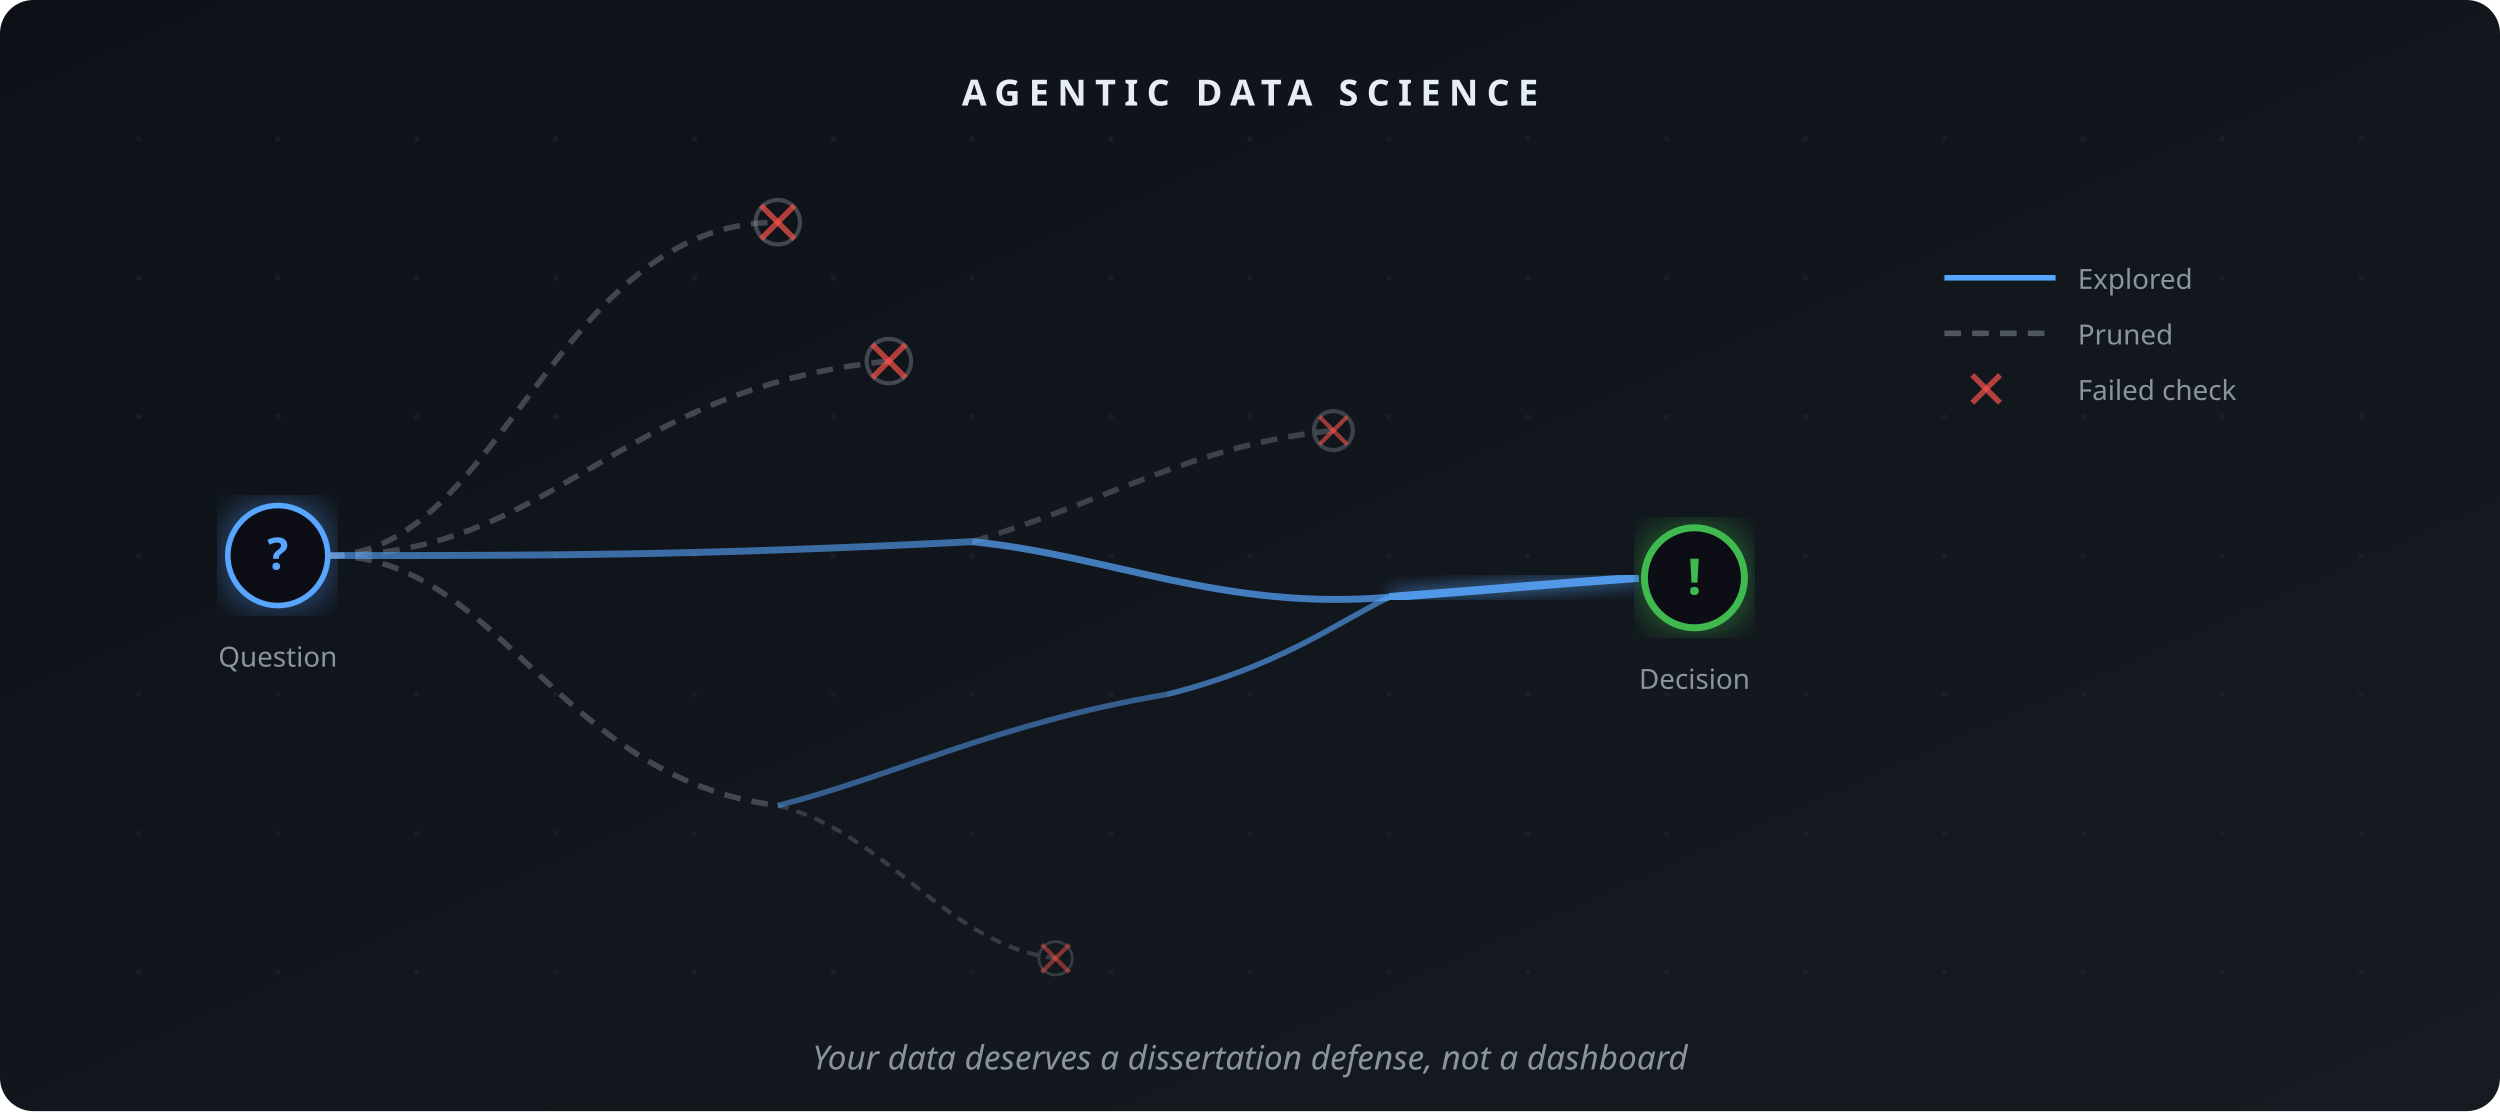
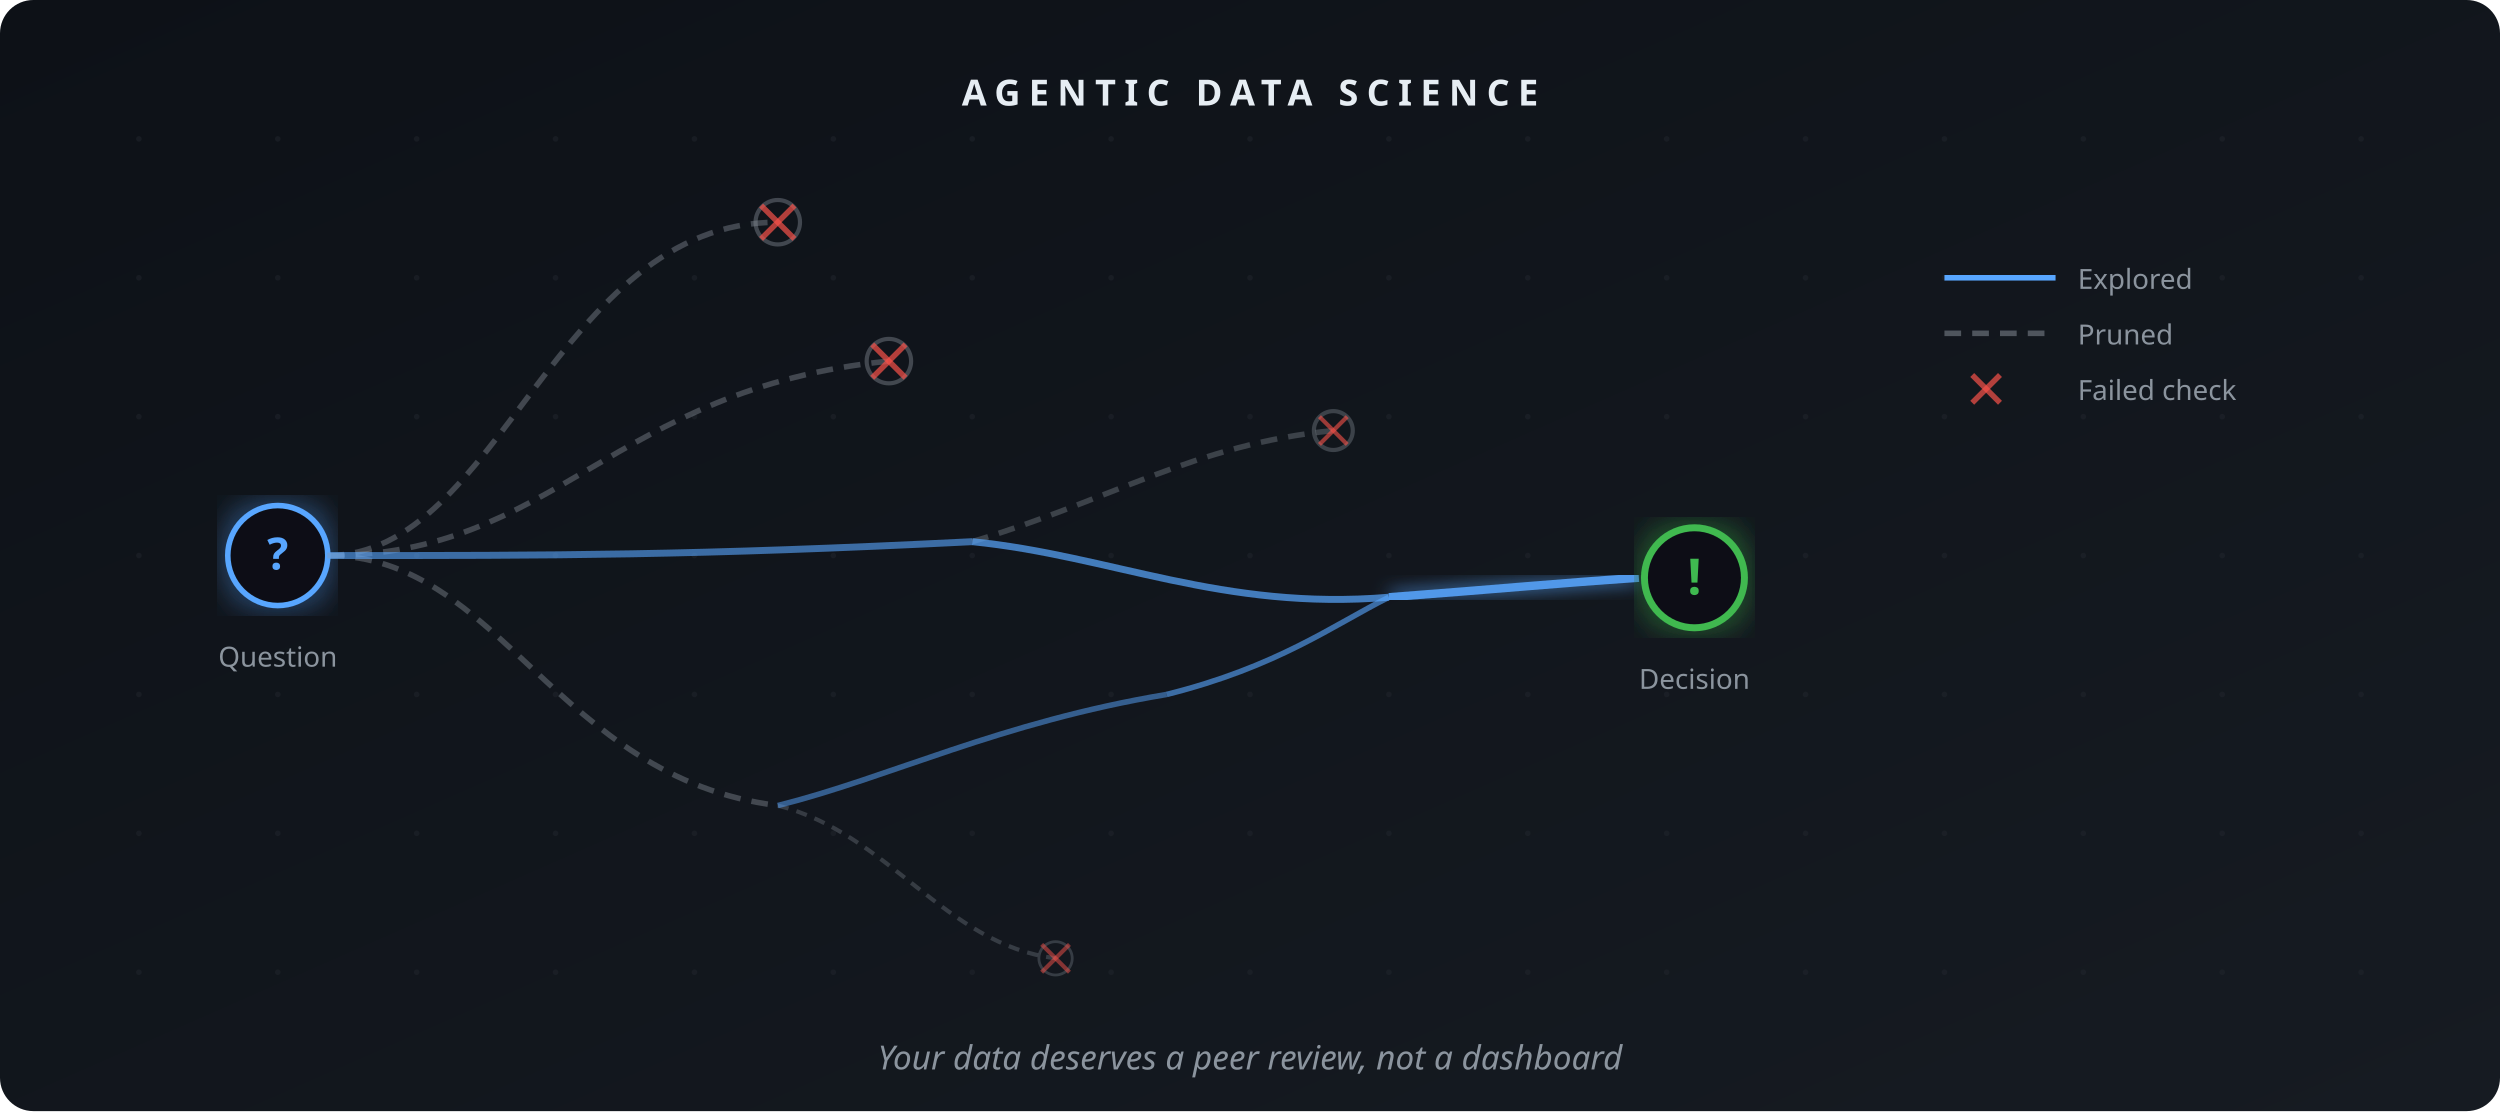
<svg xmlns="http://www.w3.org/2000/svg" viewBox="0 0 900 400" font-family="'Segoe UI', system-ui, -apple-system, sans-serif">
  <defs>
    <linearGradient id="bg" x1="0%" y1="0%" x2="100%" y2="100%">
      <stop offset="0%" style="stop-color:#0d1117" />
      <stop offset="100%" style="stop-color:#161b22" />
    </linearGradient>
    <linearGradient id="pathGood" x1="0%" y1="0%" x2="100%" y2="0%">
      <stop offset="0%" style="stop-color:#58a6ff;stop-opacity:0.3" />
      <stop offset="100%" style="stop-color:#58a6ff;stop-opacity:1" />
    </linearGradient>
    <linearGradient id="pathFade" x1="0%" y1="0%" x2="100%" y2="0%">
      <stop offset="0%" style="stop-color:#8b949e;stop-opacity:0.3" />
      <stop offset="100%" style="stop-color:#8b949e;stop-opacity:0.6" />
    </linearGradient>
    <filter id="glow">
      <feGaussianBlur stdDeviation="3" result="blur" />
      <feMerge>
        <feMergeNode in="blur" />
        <feMergeNode in="SourceGraphic" />
      </feMerge>
    </filter>
    <filter id="glowStrong">
      <feGaussianBlur stdDeviation="6" result="blur" />
      <feMerge>
        <feMergeNode in="blur" />
        <feMergeNode in="SourceGraphic" />
      </feMerge>
    </filter>
  </defs>
  <rect width="900" height="400" fill="url(#bg)" rx="12" />
  <g fill="#21262d" opacity="0.5">
    <circle cx="50" cy="50" r="1" />
    <circle cx="100" cy="50" r="1" />
    <circle cx="150" cy="50" r="1" />
    <circle cx="200" cy="50" r="1" />
    <circle cx="250" cy="50" r="1" />
    <circle cx="300" cy="50" r="1" />
    <circle cx="350" cy="50" r="1" />
    <circle cx="400" cy="50" r="1" />
    <circle cx="450" cy="50" r="1" />
    <circle cx="500" cy="50" r="1" />
    <circle cx="550" cy="50" r="1" />
    <circle cx="600" cy="50" r="1" />
    <circle cx="650" cy="50" r="1" />
    <circle cx="700" cy="50" r="1" />
    <circle cx="750" cy="50" r="1" />
    <circle cx="800" cy="50" r="1" />
    <circle cx="850" cy="50" r="1" />
    <circle cx="50" cy="100" r="1" />
    <circle cx="100" cy="100" r="1" />
    <circle cx="150" cy="100" r="1" />
    <circle cx="200" cy="100" r="1" />
    <circle cx="250" cy="100" r="1" />
    <circle cx="300" cy="100" r="1" />
    <circle cx="350" cy="100" r="1" />
    <circle cx="400" cy="100" r="1" />
    <circle cx="450" cy="100" r="1" />
    <circle cx="500" cy="100" r="1" />
    <circle cx="550" cy="100" r="1" />
    <circle cx="600" cy="100" r="1" />
    <circle cx="650" cy="100" r="1" />
    <circle cx="700" cy="100" r="1" />
    <circle cx="750" cy="100" r="1" />
    <circle cx="800" cy="100" r="1" />
    <circle cx="850" cy="100" r="1" />
    <circle cx="50" cy="150" r="1" />
    <circle cx="100" cy="150" r="1" />
    <circle cx="150" cy="150" r="1" />
    <circle cx="200" cy="150" r="1" />
    <circle cx="250" cy="150" r="1" />
    <circle cx="300" cy="150" r="1" />
    <circle cx="350" cy="150" r="1" />
    <circle cx="400" cy="150" r="1" />
    <circle cx="450" cy="150" r="1" />
    <circle cx="500" cy="150" r="1" />
    <circle cx="550" cy="150" r="1" />
    <circle cx="600" cy="150" r="1" />
    <circle cx="650" cy="150" r="1" />
    <circle cx="700" cy="150" r="1" />
    <circle cx="750" cy="150" r="1" />
    <circle cx="800" cy="150" r="1" />
    <circle cx="850" cy="150" r="1" />
    <circle cx="50" cy="200" r="1" />
    <circle cx="100" cy="200" r="1" />
    <circle cx="150" cy="200" r="1" />
    <circle cx="200" cy="200" r="1" />
    <circle cx="250" cy="200" r="1" />
    <circle cx="300" cy="200" r="1" />
    <circle cx="350" cy="200" r="1" />
    <circle cx="400" cy="200" r="1" />
    <circle cx="450" cy="200" r="1" />
    <circle cx="500" cy="200" r="1" />
    <circle cx="550" cy="200" r="1" />
    <circle cx="600" cy="200" r="1" />
    <circle cx="650" cy="200" r="1" />
    <circle cx="700" cy="200" r="1" />
    <circle cx="750" cy="200" r="1" />
    <circle cx="800" cy="200" r="1" />
    <circle cx="850" cy="200" r="1" />
    <circle cx="50" cy="250" r="1" />
    <circle cx="100" cy="250" r="1" />
    <circle cx="150" cy="250" r="1" />
    <circle cx="200" cy="250" r="1" />
    <circle cx="250" cy="250" r="1" />
    <circle cx="300" cy="250" r="1" />
    <circle cx="350" cy="250" r="1" />
    <circle cx="400" cy="250" r="1" />
    <circle cx="450" cy="250" r="1" />
    <circle cx="500" cy="250" r="1" />
    <circle cx="550" cy="250" r="1" />
    <circle cx="600" cy="250" r="1" />
    <circle cx="650" cy="250" r="1" />
    <circle cx="700" cy="250" r="1" />
    <circle cx="750" cy="250" r="1" />
    <circle cx="800" cy="250" r="1" />
    <circle cx="850" cy="250" r="1" />
    <circle cx="50" cy="300" r="1" />
    <circle cx="100" cy="300" r="1" />
    <circle cx="150" cy="300" r="1" />
    <circle cx="200" cy="300" r="1" />
    <circle cx="250" cy="300" r="1" />
    <circle cx="300" cy="300" r="1" />
    <circle cx="350" cy="300" r="1" />
    <circle cx="400" cy="300" r="1" />
    <circle cx="450" cy="300" r="1" />
    <circle cx="500" cy="300" r="1" />
    <circle cx="550" cy="300" r="1" />
    <circle cx="600" cy="300" r="1" />
    <circle cx="650" cy="300" r="1" />
    <circle cx="700" cy="300" r="1" />
    <circle cx="750" cy="300" r="1" />
    <circle cx="800" cy="300" r="1" />
    <circle cx="850" cy="300" r="1" />
    <circle cx="50" cy="350" r="1" />
    <circle cx="100" cy="350" r="1" />
    <circle cx="150" cy="350" r="1" />
    <circle cx="200" cy="350" r="1" />
    <circle cx="250" cy="350" r="1" />
    <circle cx="300" cy="350" r="1" />
    <circle cx="350" cy="350" r="1" />
    <circle cx="400" cy="350" r="1" />
    <circle cx="450" cy="350" r="1" />
    <circle cx="500" cy="350" r="1" />
    <circle cx="550" cy="350" r="1" />
    <circle cx="600" cy="350" r="1" />
    <circle cx="650" cy="350" r="1" />
    <circle cx="700" cy="350" r="1" />
    <circle cx="750" cy="350" r="1" />
    <circle cx="800" cy="350" r="1" />
    <circle cx="850" cy="350" r="1" />
  </g>
  <circle cx="100" cy="200" r="18" fill="#0d1117" stroke="#58a6ff" stroke-width="2" filter="url(#glowStrong)" />
  <text x="100" y="205" text-anchor="middle" fill="#58a6ff" font-size="16" font-weight="bold">?</text>
  <path d="M 118,200 C 180,200 200,80 280,80" stroke="#8b949e" stroke-width="2" fill="none" stroke-dasharray="6,4" opacity="0.4" />
  <circle cx="280" cy="80" r="8" fill="none" stroke="#8b949e" stroke-width="1.5" opacity="0.4" />
  <line x1="274" y1="74" x2="286" y2="86" stroke="#f85149" stroke-width="2" opacity="0.7" />
  <line x1="286" y1="74" x2="274" y2="86" stroke="#f85149" stroke-width="2" opacity="0.7" />
  <path d="M 118,200 C 200,200 220,140 320,130" stroke="#8b949e" stroke-width="2" fill="none" stroke-dasharray="6,4" opacity="0.4" />
  <circle cx="320" cy="130" r="8" fill="none" stroke="#8b949e" stroke-width="1.5" opacity="0.4" />
  <line x1="314" y1="124" x2="326" y2="136" stroke="#f85149" stroke-width="2" opacity="0.7" />
  <line x1="326" y1="124" x2="314" y2="136" stroke="#f85149" stroke-width="2" opacity="0.7" />
  <path d="M 118,200 C 180,200 200,280 280,290" stroke="#8b949e" stroke-width="2" fill="none" stroke-dasharray="6,4" opacity="0.4" />
  <path d="M 280,290 C 320,300 340,340 380,345" stroke="#8b949e" stroke-width="1.5" fill="none" stroke-dasharray="4,3" opacity="0.3" />
  <circle cx="380" cy="345" r="6" fill="none" stroke="#8b949e" stroke-width="1" opacity="0.3" />
  <line x1="375" y1="340" x2="385" y2="350" stroke="#f85149" stroke-width="1.5" opacity="0.5" />
  <line x1="385" y1="340" x2="375" y2="350" stroke="#f85149" stroke-width="1.5" opacity="0.5" />
  <path d="M 280,290 C 320,280 360,260 420,250" stroke="#58a6ff" stroke-width="2" fill="none" opacity="0.5" />
  <path d="M 118,200 C 200,200 250,200 350,195" stroke="#58a6ff" stroke-width="2.5" fill="none" opacity="0.6" />
  <path d="M 350,195 C 400,180 430,160 480,155" stroke="#8b949e" stroke-width="2" fill="none" stroke-dasharray="6,4" opacity="0.35" />
  <circle cx="480" cy="155" r="7" fill="none" stroke="#8b949e" stroke-width="1.5" opacity="0.35" />
  <line x1="475" y1="150" x2="485" y2="160" stroke="#f85149" stroke-width="1.5" opacity="0.6" />
  <line x1="485" y1="150" x2="475" y2="160" stroke="#f85149" stroke-width="1.5" opacity="0.6" />
  <path d="M 350,195 C 400,200 440,220 500,215" stroke="#58a6ff" stroke-width="2.5" fill="none" opacity="0.7" />
  <path d="M 420,250 C 460,240 480,225 500,215" stroke="#58a6ff" stroke-width="2" fill="none" opacity="0.6" />
  <path d="M 500,215 C 540,212 560,210 590,208" stroke="#58a6ff" stroke-width="3" fill="none" filter="url(#glow)" opacity="0.9" />
  <circle cx="610" cy="208" r="18" fill="#0d1117" stroke="#3fb950" stroke-width="2.5" filter="url(#glowStrong)" />
  <text x="610" y="214" text-anchor="middle" fill="#3fb950" font-size="18" font-weight="bold">!</text>
  <text x="450" y="38" text-anchor="middle" fill="#e6edf3" font-size="13" font-weight="600" letter-spacing="3" text-transform="uppercase">AGENTIC DATA SCIENCE</text>
-   <text x="450" y="385" text-anchor="middle" fill="#8b949e" font-size="12" font-style="italic">Your data deserves a dissertation defense, not a dashboard</text>
+   <text x="450" y="385" text-anchor="middle" fill="#8b949e" font-size="12" font-style="italic">Your data deserves a peer review, not a dashboard</text>
  <text x="100" y="240" text-anchor="middle" fill="#8b949e" font-size="10">Question</text>
  <text x="610" y="248" text-anchor="middle" fill="#8b949e" font-size="10">Decision</text>
  <line x1="700" y1="100" x2="740" y2="100" stroke="#58a6ff" stroke-width="2" />
  <text x="748" y="104" fill="#8b949e" font-size="10">Explored</text>
  <line x1="700" y1="120" x2="740" y2="120" stroke="#8b949e" stroke-width="2" stroke-dasharray="6,4" opacity="0.5" />
  <text x="748" y="124" fill="#8b949e" font-size="10">Pruned</text>
  <g transform="translate(715, 140)">
    <line x1="-5" y1="-5" x2="5" y2="5" stroke="#f85149" stroke-width="2" opacity="0.7" />
    <line x1="5" y1="-5" x2="-5" y2="5" stroke="#f85149" stroke-width="2" opacity="0.7" />
  </g>
  <text x="748" y="144" fill="#8b949e" font-size="10">Failed check</text>
</svg>
